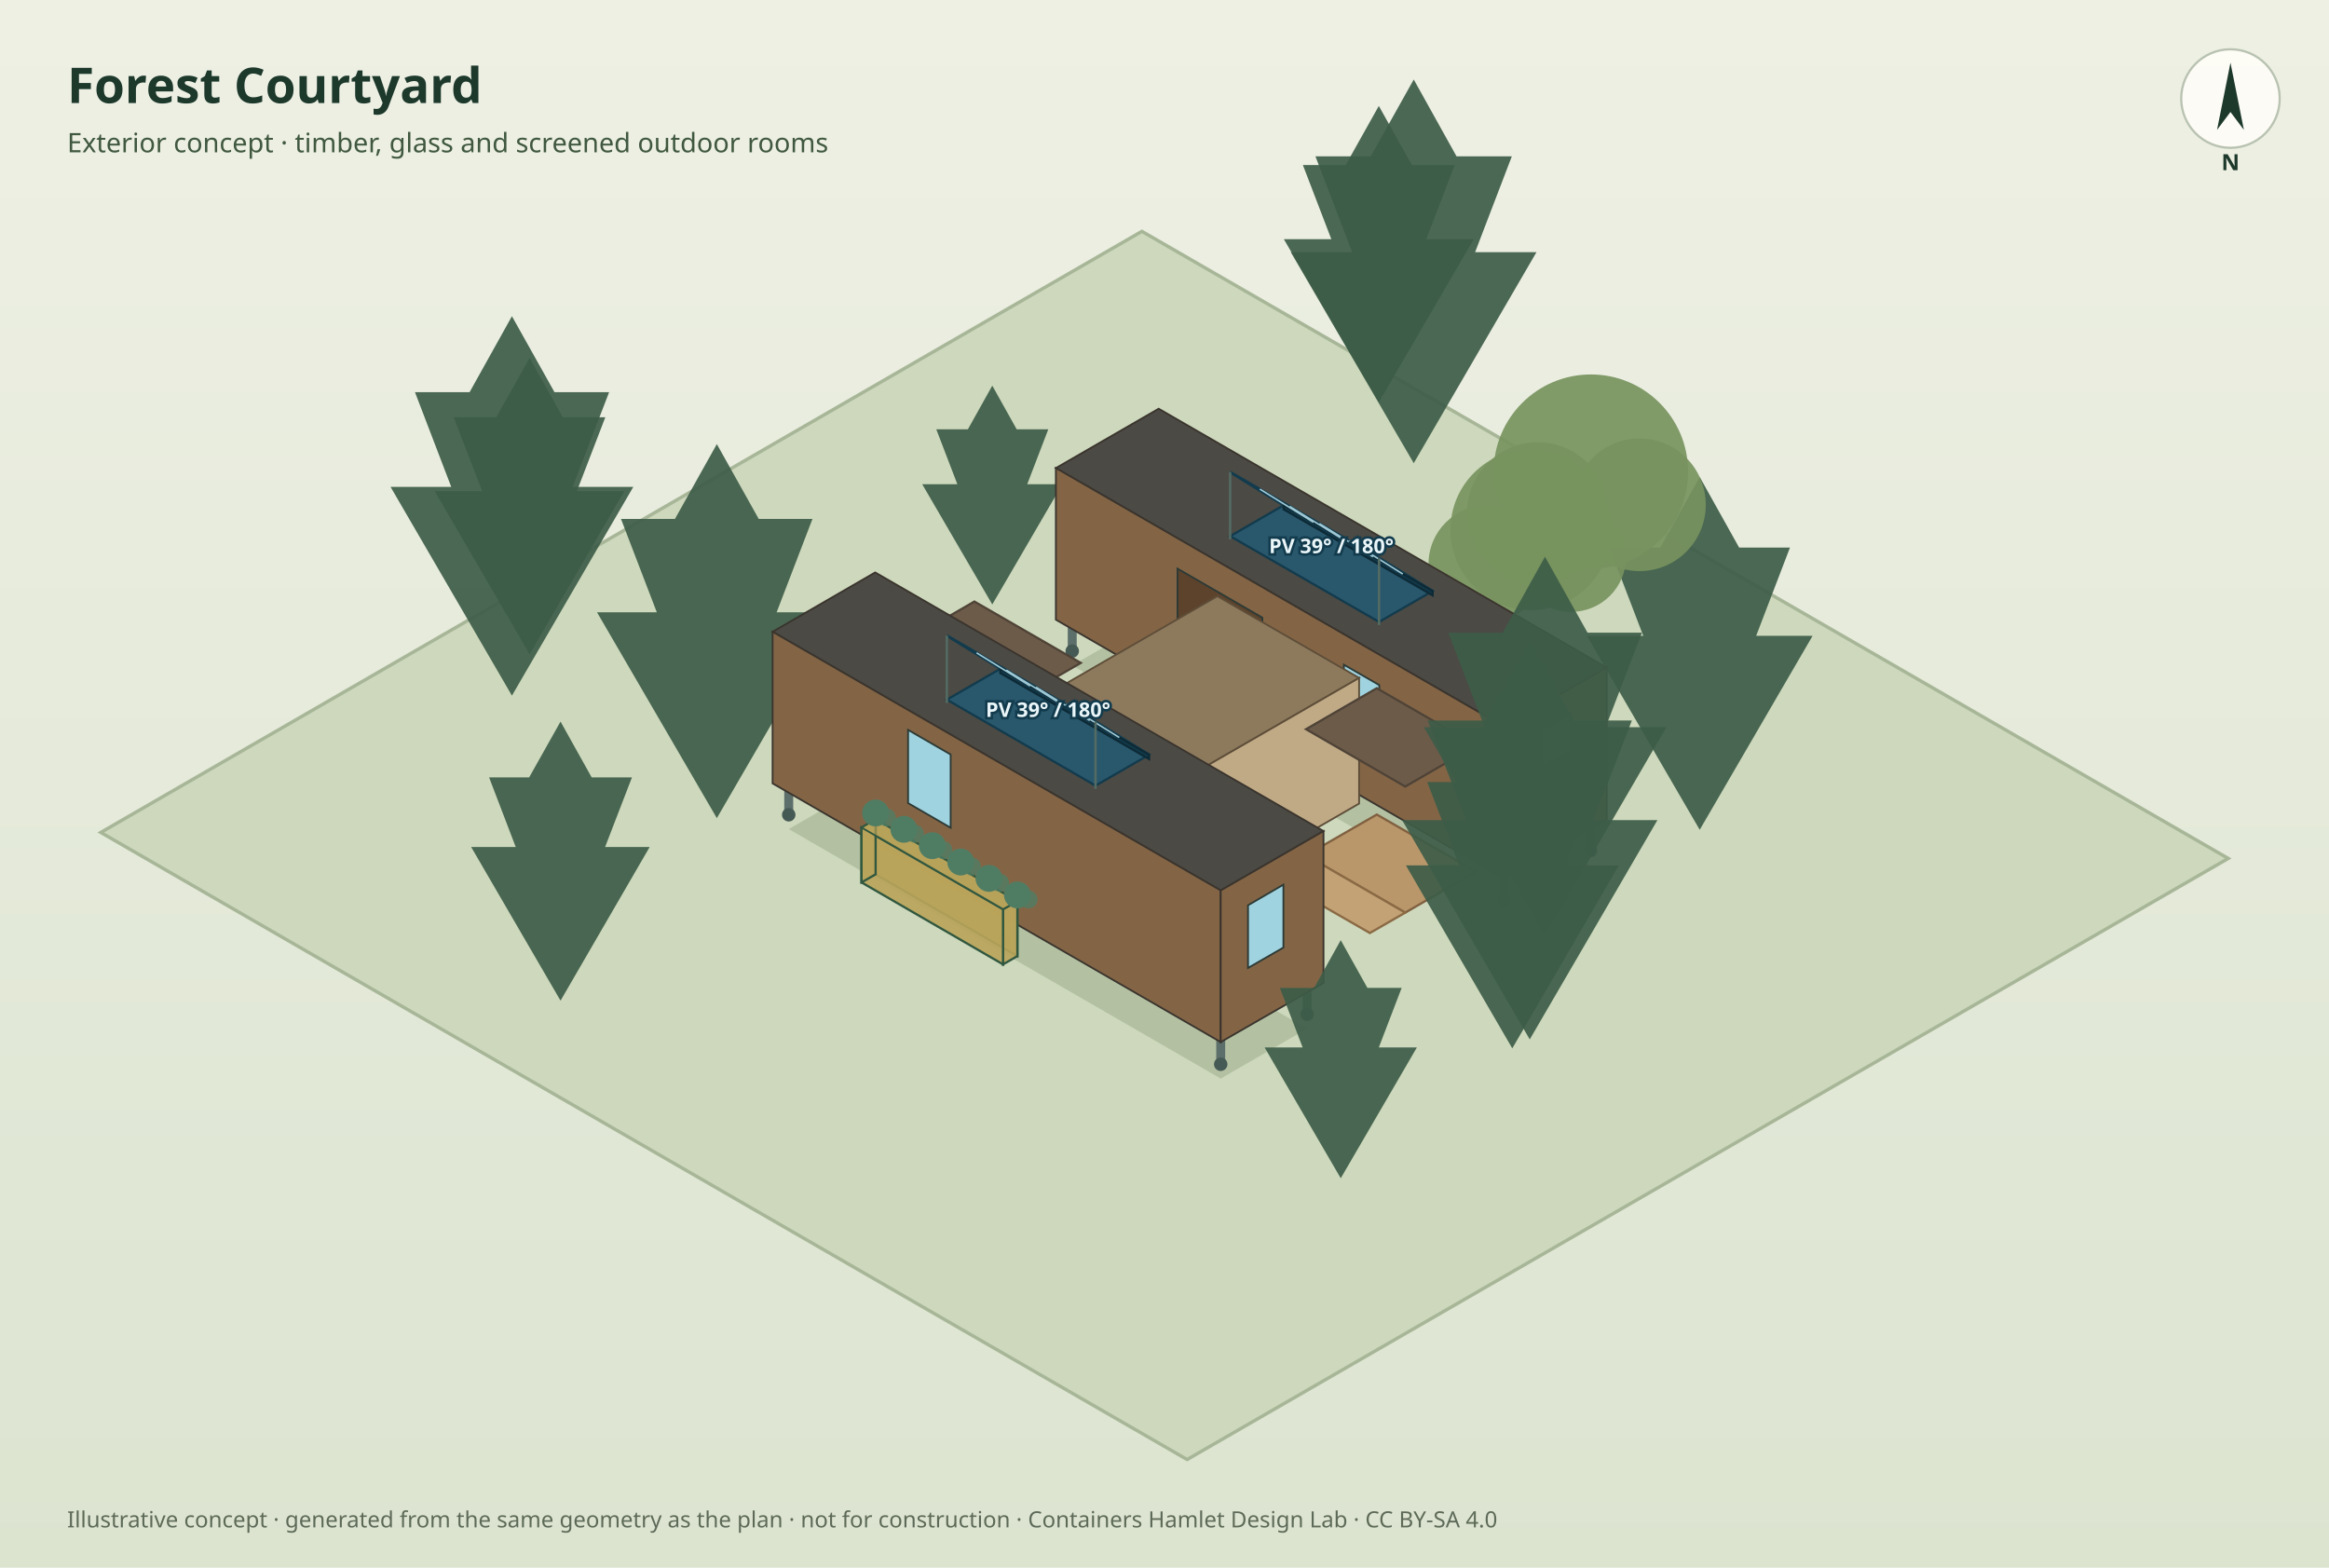
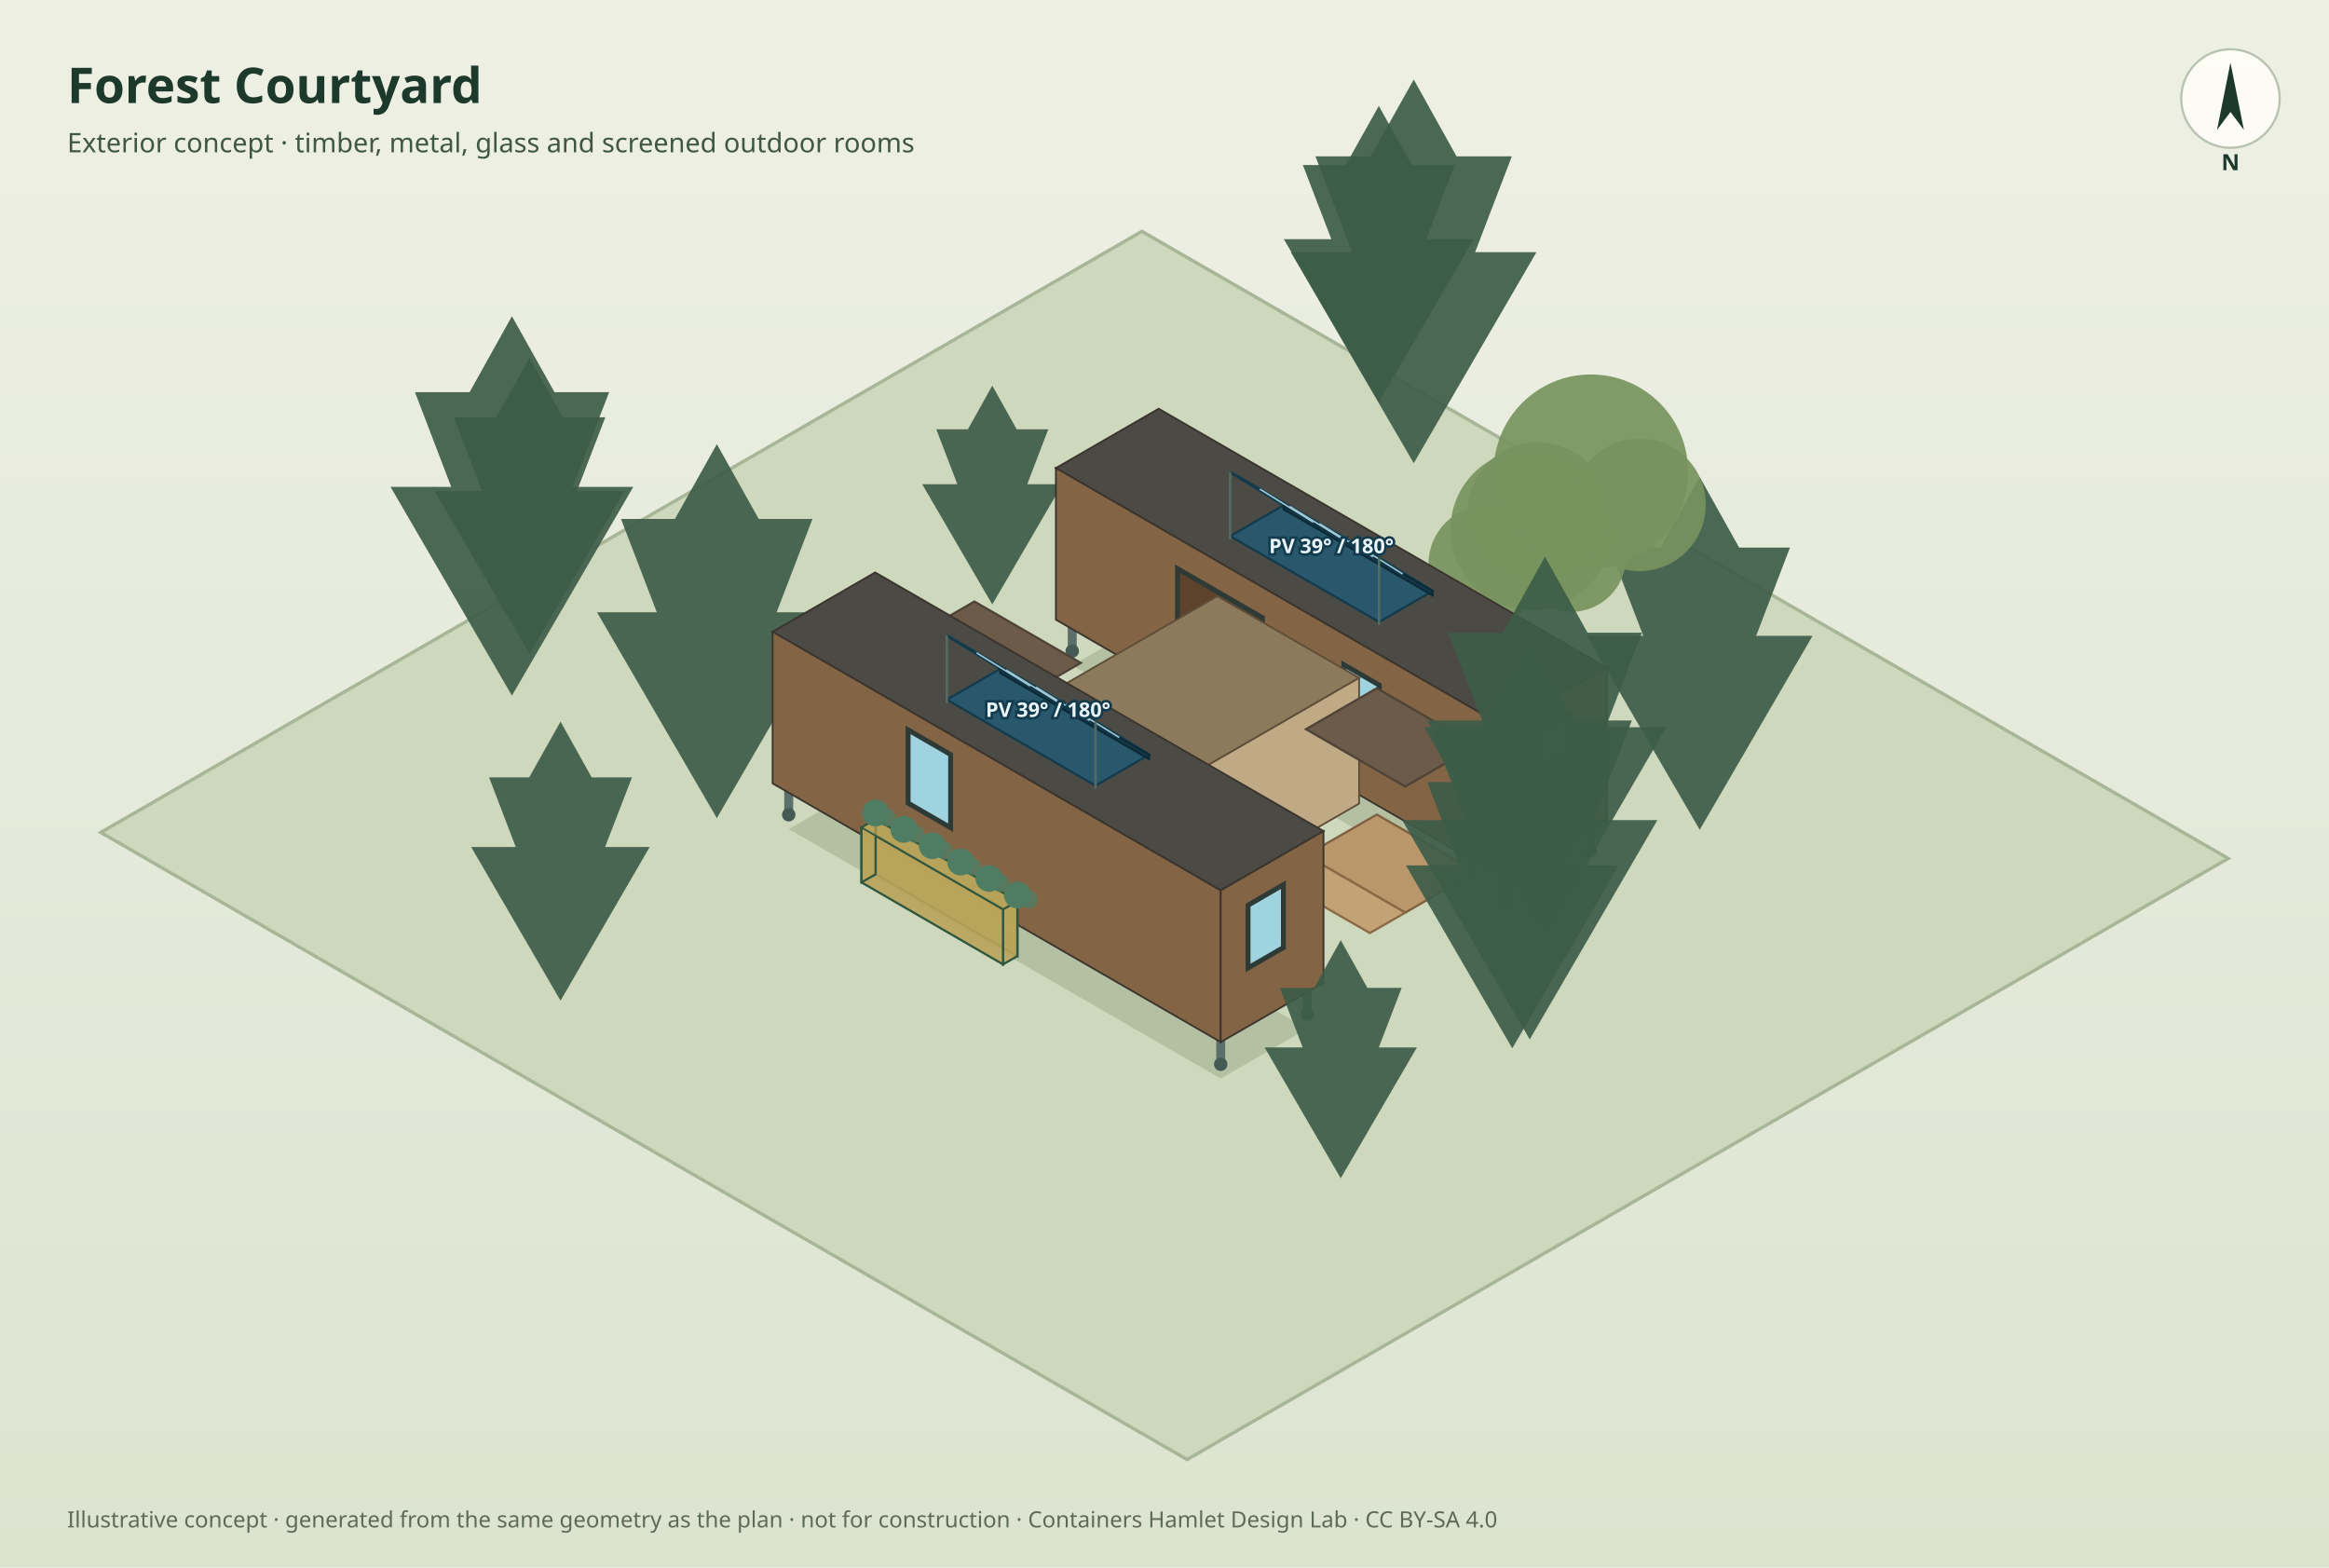
<svg xmlns="http://www.w3.org/2000/svg" viewBox="0 0 1040 700" role="img" aria-labelledby="concept-forest-courtyard-exterior-t concept-forest-courtyard-exterior-d">
  <defs>
    <linearGradient id="concept-forest-courtyard-exterior-sky" x1="0" y1="0" x2="0" y2="1">
      <stop offset="0" stop-color="#eef0e4" />
      <stop offset="1" stop-color="#dce4d0" />
    </linearGradient>
  </defs>
  <rect width="1040" height="700" fill="url(#concept-forest-courtyard-exterior-sky)" />
  <path d="M509.9 103.3L995 383.3L530.1 651.7L45 371.7Z" fill="#cdd8bc" stroke="#a8b698" stroke-width="1.5" />
  <g fill="#3d5d48" fill-opacity="0.92">
    <path d="M228.6 310.6L282.8 217.4L255.7 217.4L272 175.1L247.6 175.1L228.6 141.2L209.7 175.1L185.3 175.1L201.5 217.4L174.4 217.4Z" />
  </g>
  <g fill="#3d5d48" fill-opacity="0.92">
    <path d="M320.1 365.3L373.5 273.4L346.8 273.4L362.8 231.7L338.8 231.7L320.1 198.3L301.4 231.7L277.3 231.7L293.3 273.4L266.6 273.4Z" />
  </g>
  <g fill="#3d5d48" fill-opacity="0.92">
    <path d="M443.1 269.9L474.4 216.2L458.7 216.2L468.1 191.7L454 191.7L443.1 172.2L432.2 191.7L418.1 191.7L427.5 216.2L411.8 216.2Z" />
  </g>
  <g fill="#3d5d48" fill-opacity="0.92">
    <path d="M631.3 206.8L686.1 112.6L658.7 112.6L675.1 69.8L650.4 69.8L631.3 35.5L612.1 69.8L587.4 69.8L603.8 112.6L576.4 112.6Z" />
  </g>
  <g fill="#3d5d48" fill-opacity="0.92">
    <path d="M236.5 292.1L278.8 219.3L257.6 219.3L270.3 186.3L251.3 186.3L236.5 159.8L221.6 186.3L202.6 186.3L215.3 219.3L194.1 219.3Z" />
  </g>
  <g fill="#3d5d48" fill-opacity="0.92">
    <path d="M759 370.5L809.4 283.9L784.2 283.9L799.3 244.5L776.6 244.5L759 213L741.4 244.5L718.7 244.5L733.8 283.9L708.6 283.9Z" />
  </g>
  <g fill="#78935f" fill-opacity="0.92">
    <circle cx="683.6" cy="236.5" r="35.9" />
    <circle cx="664" cy="251.8" r="26.1" />
    <circle cx="701.6" cy="248.7" r="24.5" />
  </g>
  <g fill="#3d5d48" fill-opacity="0.92">
    <path d="M615.7 179.6L658.1 106.8L636.9 106.8L649.6 73.7L630.5 73.7L615.7 47.3L600.9 73.7L581.8 73.7L594.5 106.8L573.3 106.8Z" />
  </g>
  <g fill="#78935f" fill-opacity="0.92">
    <circle cx="710.4" cy="210.6" r="43.4" />
    <circle cx="686.7" cy="229.1" r="31.6" />
    <circle cx="732.1" cy="225.4" r="29.6" />
  </g>
  <path d="M505.2 259.9 507.1 261 478.6 277.4 476.7 276.3Z" fill="#9ab886" fill-opacity="0.3" stroke="#4f7d64" stroke-width="0.8" />
  <path d="M505.2 192.1 507.1 193.2 478.6 209.6 476.7 208.5Z" fill="#6f9d5b" fill-opacity="0.28" stroke="#4f7d64" stroke-width="0.8" />
  <path d="M505.2 259.9L505.2 192.1" stroke="#4f7d64" stroke-width="0.9" />
  <path d="M507.1 261L507.1 193.2" stroke="#4f7d64" stroke-width="0.9" />
  <path d="M478.6 277.4L478.6 209.6" stroke="#4f7d64" stroke-width="0.9" />
  <path d="M476.7 276.3L476.7 208.5" stroke="#4f7d64" stroke-width="0.9" />
  <path d="M517.4 274.9 710.2 386.2 671.7 408.5 478.8 297.1Z" fill="#9eae8d" fill-opacity="0.55" />
  <line x1="517.4" y1="268.5" x2="517.4" y2="254.4" stroke="#5d6f6a" stroke-width="4" />
  <circle cx="517.4" cy="268.5" r="3" fill="#455955" />
  <line x1="710.2" y1="379.8" x2="710.2" y2="365.8" stroke="#5d6f6a" stroke-width="4" />
  <circle cx="710.2" cy="379.8" r="3" fill="#455955" />
  <line x1="671.7" y1="402.1" x2="671.7" y2="388.1" stroke="#5d6f6a" stroke-width="4" />
  <circle cx="671.7" cy="402.1" r="3" fill="#455955" />
  <line x1="478.8" y1="290.7" x2="478.8" y2="276.7" stroke="#5d6f6a" stroke-width="4" />
  <circle cx="478.8" cy="290.7" r="3" fill="#455955" />
  <line x1="613.8" y1="324.1" x2="613.8" y2="310.1" stroke="#5d6f6a" stroke-width="4" />
  <circle cx="613.8" cy="324.1" r="3" fill="#455955" />
  <line x1="575.2" y1="346.4" x2="575.2" y2="332.4" stroke="#5d6f6a" stroke-width="4" />
  <circle cx="575.2" cy="346.4" r="3" fill="#455955" />
  <path d="M517.4 182.5 717.5 298.1 671.7 324.5 471.5 209Z" fill="#4b4a44" stroke="#3a342d" stroke-width="0.8" />
  <path d="M471.5 276.7 671.7 392.3 671.7 324.5 471.5 209Z" fill="#836546" stroke="#3a342d" stroke-width="0.8" />
  <path d="M717.5 365.8 671.7 392.3 671.7 324.5 717.5 298.1Z" fill="#836546" stroke="#3a342d" stroke-width="0.8" />
-   <path d="M525.8 303 563.7 324.9 563.7 275.8 525.8 253.9Z" fill="#5d432c" stroke="#2d3a35" stroke-width="0.8" />
-   <path d="M600.1 324.9 615.9 334 615.9 305.9 600.1 296.8Z" fill="#9fd3e0" stroke="#2d3a35" stroke-width="0.8" />
-   <path d="M701.2 335.1 688.6 342.4 688.6 326 701.2 318.7Z" fill="#9fd3e0" stroke="#2d3a35" stroke-width="0.8" />
+   <path d="M525.8 303 563.7 324.9 563.7 275.8 525.8 253.9Z" fill="#5d432c" stroke="#2d3a35" stroke-width="2.2" />
+   <path d="M600.1 324.9 615.9 334 615.9 305.9 600.1 296.8Z" fill="#9fd3e0" stroke="#2d3a35" stroke-width="2.2" />
+   <path d="M701.2 335.1 688.6 342.4 688.6 326 701.2 318.7Z" fill="#9fd3e0" stroke="#2d3a35" stroke-width="2.2" />
  <path d="M639.7 263.9 573.2 225.6 549.3 239.4 615.8 277.7Z" fill="#245a73" fill-opacity="0.85" stroke="#123b4d" stroke-width="1" />
  <path d="M639.7 263.9 573.2 225.6 549.3 210.8 615.8 249.1Z" fill="#2f6d88" fill-opacity="0.9" stroke="#123b4d" stroke-width="1.2" />
  <path d="M639.7 263.9 573.2 225.6 573.2 227.4 639.7 265.8Z" fill="#123b4d" stroke="#0d2a36" stroke-width="1" />
  <line x1="626.4" y1="256.3" x2="602.5" y2="241.4" stroke="#9fc9d6" stroke-width="0.7" />
  <line x1="613.1" y1="248.6" x2="589.2" y2="233.8" stroke="#9fc9d6" stroke-width="0.7" />
  <line x1="599.8" y1="240.9" x2="575.9" y2="226.1" stroke="#9fc9d6" stroke-width="0.7" />
  <line x1="586.5" y1="233.2" x2="562.6" y2="218.4" stroke="#9fc9d6" stroke-width="0.7" />
  <line x1="549.3" y1="240.8" x2="549.3" y2="210.8" stroke="#536b63" stroke-width="1.1" />
  <line x1="615.8" y1="279.1" x2="615.8" y2="249.1" stroke="#536b63" stroke-width="1.1" />
  <text x="594.5" y="247" text-anchor="middle" font-family="system-ui, sans-serif" font-size="9" font-weight="800" fill="#eaf6f9" stroke="#123b4d" stroke-width="2.2" paint-order="stroke">PV 39° / 180°</text>
  <path d="M435.1 325 482.6 352.4 450.9 370.6 403.5 343.2Z" fill="#b9976a" stroke="#806040" stroke-width="1" />
  <path d="M435.1 268.6 482.6 296 450.9 314.3 403.5 286.9Z" fill="#6d5b49" stroke="#4f4337" stroke-width="1" />
  <path d="M543.6 266.2 606.9 302.7 518.9 353.5 455.6 317Z" fill="#8d7a5d" stroke="#5e4d38" stroke-width="0.8" />
  <path d="M455.6 373.1 518.9 409.6 518.9 353.5 455.6 317Z" fill="#c0aa86" stroke="#5e4d38" stroke-width="0.8" />
  <path d="M606.9 358.8 518.9 409.6 518.9 353.5 606.9 302.7Z" fill="#c0aa86" stroke="#5e4d38" stroke-width="0.8" />
  <path d="M455.6 373.1 518.9 409.6 518.9 353.5 455.6 317Z" fill="#6b9277" fill-opacity="0.18" stroke="#4f7d64" stroke-width="1" />
  <path d="M614.8 363.7 659.1 389.2 627.5 407.5 583.2 381.9Z" fill="#b9976a" stroke="#806040" stroke-width="1" />
  <path d="M614.8 307.3 659.1 332.9 627.5 351.2 583.2 325.6Z" fill="#6d5b49" stroke="#4f4337" stroke-width="1" />
  <path d="M583.2 381.9 627.5 407.5 611.7 416.6 567.4 391.1Z" fill="#c3a276" stroke="#8a6a44" stroke-width="1" />
  <path d="M390.8 347.9 583.7 459.3 545.1 481.6 352.2 370.2Z" fill="#9eae8d" fill-opacity="0.55" />
  <line x1="390.8" y1="341.5" x2="390.8" y2="327.5" stroke="#5d6f6a" stroke-width="4" />
  <circle cx="390.8" cy="341.5" r="3" fill="#455955" />
  <line x1="583.7" y1="452.9" x2="583.7" y2="438.9" stroke="#5d6f6a" stroke-width="4" />
  <circle cx="583.7" cy="452.9" r="3" fill="#455955" />
  <line x1="545.1" y1="475.2" x2="545.1" y2="461.1" stroke="#5d6f6a" stroke-width="4" />
  <circle cx="545.1" cy="475.2" r="3" fill="#455955" />
  <line x1="352.2" y1="363.8" x2="352.2" y2="349.8" stroke="#5d6f6a" stroke-width="4" />
  <circle cx="352.2" cy="363.8" r="3" fill="#455955" />
  <line x1="487.2" y1="397.2" x2="487.2" y2="383.2" stroke="#5d6f6a" stroke-width="4" />
  <circle cx="487.2" cy="397.2" r="3" fill="#455955" />
  <line x1="448.7" y1="419.5" x2="448.7" y2="405.4" stroke="#5d6f6a" stroke-width="4" />
  <circle cx="448.7" cy="419.5" r="3" fill="#455955" />
  <path d="M390.8 255.6 591 371.1 545.1 397.6 345 282.1Z" fill="#4b4a44" stroke="#3a342d" stroke-width="0.8" />
  <path d="M345 349.8 545.1 465.3 545.1 397.6 345 282.1Z" fill="#836546" stroke="#3a342d" stroke-width="0.8" />
  <path d="M591 438.9 545.1 465.3 545.1 397.6 591 371.1Z" fill="#836546" stroke="#3a342d" stroke-width="0.8" />
-   <path d="M405.5 358.6 424.5 369.6 424.5 336.9 405.5 325.9Z" fill="#9fd3e0" stroke="#2d3a35" stroke-width="0.8" />
-   <path d="M573.1 423.1 557.3 432.2 557.3 404.2 573.1 395Z" fill="#9fd3e0" stroke="#2d3a35" stroke-width="0.8" />
+   <path d="M405.5 358.6 424.5 369.6 424.5 336.9 405.5 325.9Z" fill="#9fd3e0" stroke="#2d3a35" stroke-width="2.2" />
+   <path d="M573.1 423.1 557.3 432.2 557.3 404.2 573.1 395Z" fill="#9fd3e0" stroke="#2d3a35" stroke-width="2.2" />
  <path d="M513.1 337 446.7 298.6 422.8 312.4 489.2 350.8Z" fill="#245a73" fill-opacity="0.85" stroke="#123b4d" stroke-width="1" />
  <path d="M513.1 337 446.7 298.6 422.8 283.8 489.2 322.2Z" fill="#2f6d88" fill-opacity="0.9" stroke="#123b4d" stroke-width="1.2" />
  <path d="M513.1 337 446.7 298.6 446.7 300.5 513.1 338.9Z" fill="#123b4d" stroke="#0d2a36" stroke-width="1" />
  <line x1="499.8" y1="329.3" x2="475.9" y2="314.5" stroke="#9fc9d6" stroke-width="0.7" />
  <line x1="486.6" y1="321.7" x2="462.6" y2="306.8" stroke="#9fc9d6" stroke-width="0.7" />
  <line x1="473.3" y1="314" x2="449.4" y2="299.2" stroke="#9fc9d6" stroke-width="0.7" />
  <line x1="460" y1="306.3" x2="436.1" y2="291.5" stroke="#9fc9d6" stroke-width="0.7" />
  <line x1="422.8" y1="313.9" x2="422.8" y2="283.8" stroke="#536b63" stroke-width="1.1" />
  <line x1="489.2" y1="352.2" x2="489.2" y2="322.2" stroke="#536b63" stroke-width="1.1" />
  <text x="468" y="320.1" text-anchor="middle" font-family="system-ui, sans-serif" font-size="9" font-weight="800" fill="#eaf6f9" stroke="#123b4d" stroke-width="2.2" paint-order="stroke">PV 39° / 180°</text>
  <path d="M391 390.4 454.3 426.9 454.3 402.4 391 365.8Z" fill="#b9a45a" fill-opacity="0.9" stroke="#31573f" stroke-width="1" />
  <path d="M454.3 426.9 447.9 430.6 447.9 406 454.3 402.4Z" fill="#b9a45a" fill-opacity="0.9" stroke="#31573f" stroke-width="1" />
  <path d="M447.9 430.6 384.7 394 384.7 369.5 447.9 406Z" fill="#b9a45a" fill-opacity="0.9" stroke="#31573f" stroke-width="1" />
  <path d="M384.7 394 391 390.4 391 365.8 384.7 369.5Z" fill="#b9a45a" fill-opacity="0.9" stroke="#31573f" stroke-width="1" />
  <path d="M391 365.8 454.3 402.4 447.9 406 384.7 369.5Z" fill="#b9a45a" fill-opacity="0.65" stroke="#31573f" stroke-width="0.8" />
  <circle cx="391" cy="363" r="6" fill="#4f7d64" />
  <circle cx="396" cy="365" r="4" fill="#4f7d64" opacity="0.8" />
  <circle cx="403.6" cy="370.3" r="6" fill="#4f7d64" />
  <circle cx="408.6" cy="372.3" r="4" fill="#4f7d64" opacity="0.8" />
  <circle cx="416.3" cy="377.6" r="6" fill="#4f7d64" />
  <circle cx="421.3" cy="379.6" r="4" fill="#4f7d64" opacity="0.8" />
  <circle cx="429" cy="384.9" r="6" fill="#4f7d64" />
  <circle cx="434" cy="386.9" r="4" fill="#4f7d64" opacity="0.8" />
  <circle cx="441.6" cy="392.2" r="6" fill="#4f7d64" />
  <circle cx="446.6" cy="394.2" r="4" fill="#4f7d64" opacity="0.8" />
  <circle cx="454.3" cy="399.6" r="6" fill="#4f7d64" />
  <circle cx="459.3" cy="401.6" r="4" fill="#4f7d64" opacity="0.8" />
  <g fill="#3d5d48" fill-opacity="0.92">
    <path d="M675.3 468.1L722.9 386.4L699.1 386.4L713.4 349.2L692 349.2L675.3 319.5L658.7 349.2L637.3 349.2L651.6 386.4L627.8 386.4Z" />
  </g>
  <g fill="#3d5d48" fill-opacity="0.92">
    <path d="M683.1 464.1L740.1 366.2L711.6 366.2L728.7 321.7L703 321.7L683.1 286.1L663.2 321.7L637.5 321.7L654.6 366.2L626.1 366.2Z" />
  </g>
  <g fill="#3d5d48" fill-opacity="0.92">
    <path d="M250.3 446.8L290.1 378.2L270.2 378.2L282.2 347.1L264.2 347.1L250.3 322.2L236.3 347.1L218.4 347.1L230.3 378.2L210.4 378.2Z" />
  </g>
  <g fill="#3d5d48" fill-opacity="0.92">
    <path d="M598.7 526.1L632.7 467.7L615.7 467.7L625.9 441.1L610.6 441.1L598.7 419.8L586.8 441.1L571.5 441.1L581.7 467.7L564.7 467.7Z" />
  </g>
  <g fill="#3d5d48" fill-opacity="0.92">
    <path d="M689.9 417.8L744.1 324.7L717 324.7L733.2 282.5L708.9 282.5L689.9 248.6L671 282.5L646.7 282.5L662.9 324.7L635.8 324.7Z" />
  </g>
  <text x="30" y="46" font-family="system-ui, sans-serif" font-size="22" font-weight="800" fill="#1d392c">Forest Courtyard</text>
-   <text x="30" y="68" font-family="system-ui, sans-serif" font-size="12" fill="#40583f">Exterior concept · timber, glass and screened outdoor rooms</text>
+   <text x="30" y="68" font-family="system-ui, sans-serif" font-size="12" fill="#40583f">Exterior concept · timber, metal, glass and screened outdoor rooms</text>
  <g aria-hidden="true">
    <circle cx="996" cy="44" r="22" fill="#fffdf7" fill-opacity="0.9" stroke="#b9c3b2" />
    <path d="M996 28l6 30l-6 -8l-6 8z" fill="#1d392c" />
    <text x="996" y="76" text-anchor="middle" font-size="10" font-weight="700" font-family="system-ui, sans-serif" fill="#1d392c">N</text>
  </g>
  <text x="30" y="682" font-family="system-ui, sans-serif" font-size="10" fill="#5e6a58">Illustrative concept · generated from the same geometry as the plan · not for construction · Containers Hamlet Design Lab · CC BY-SA 4.0</text>
</svg>
